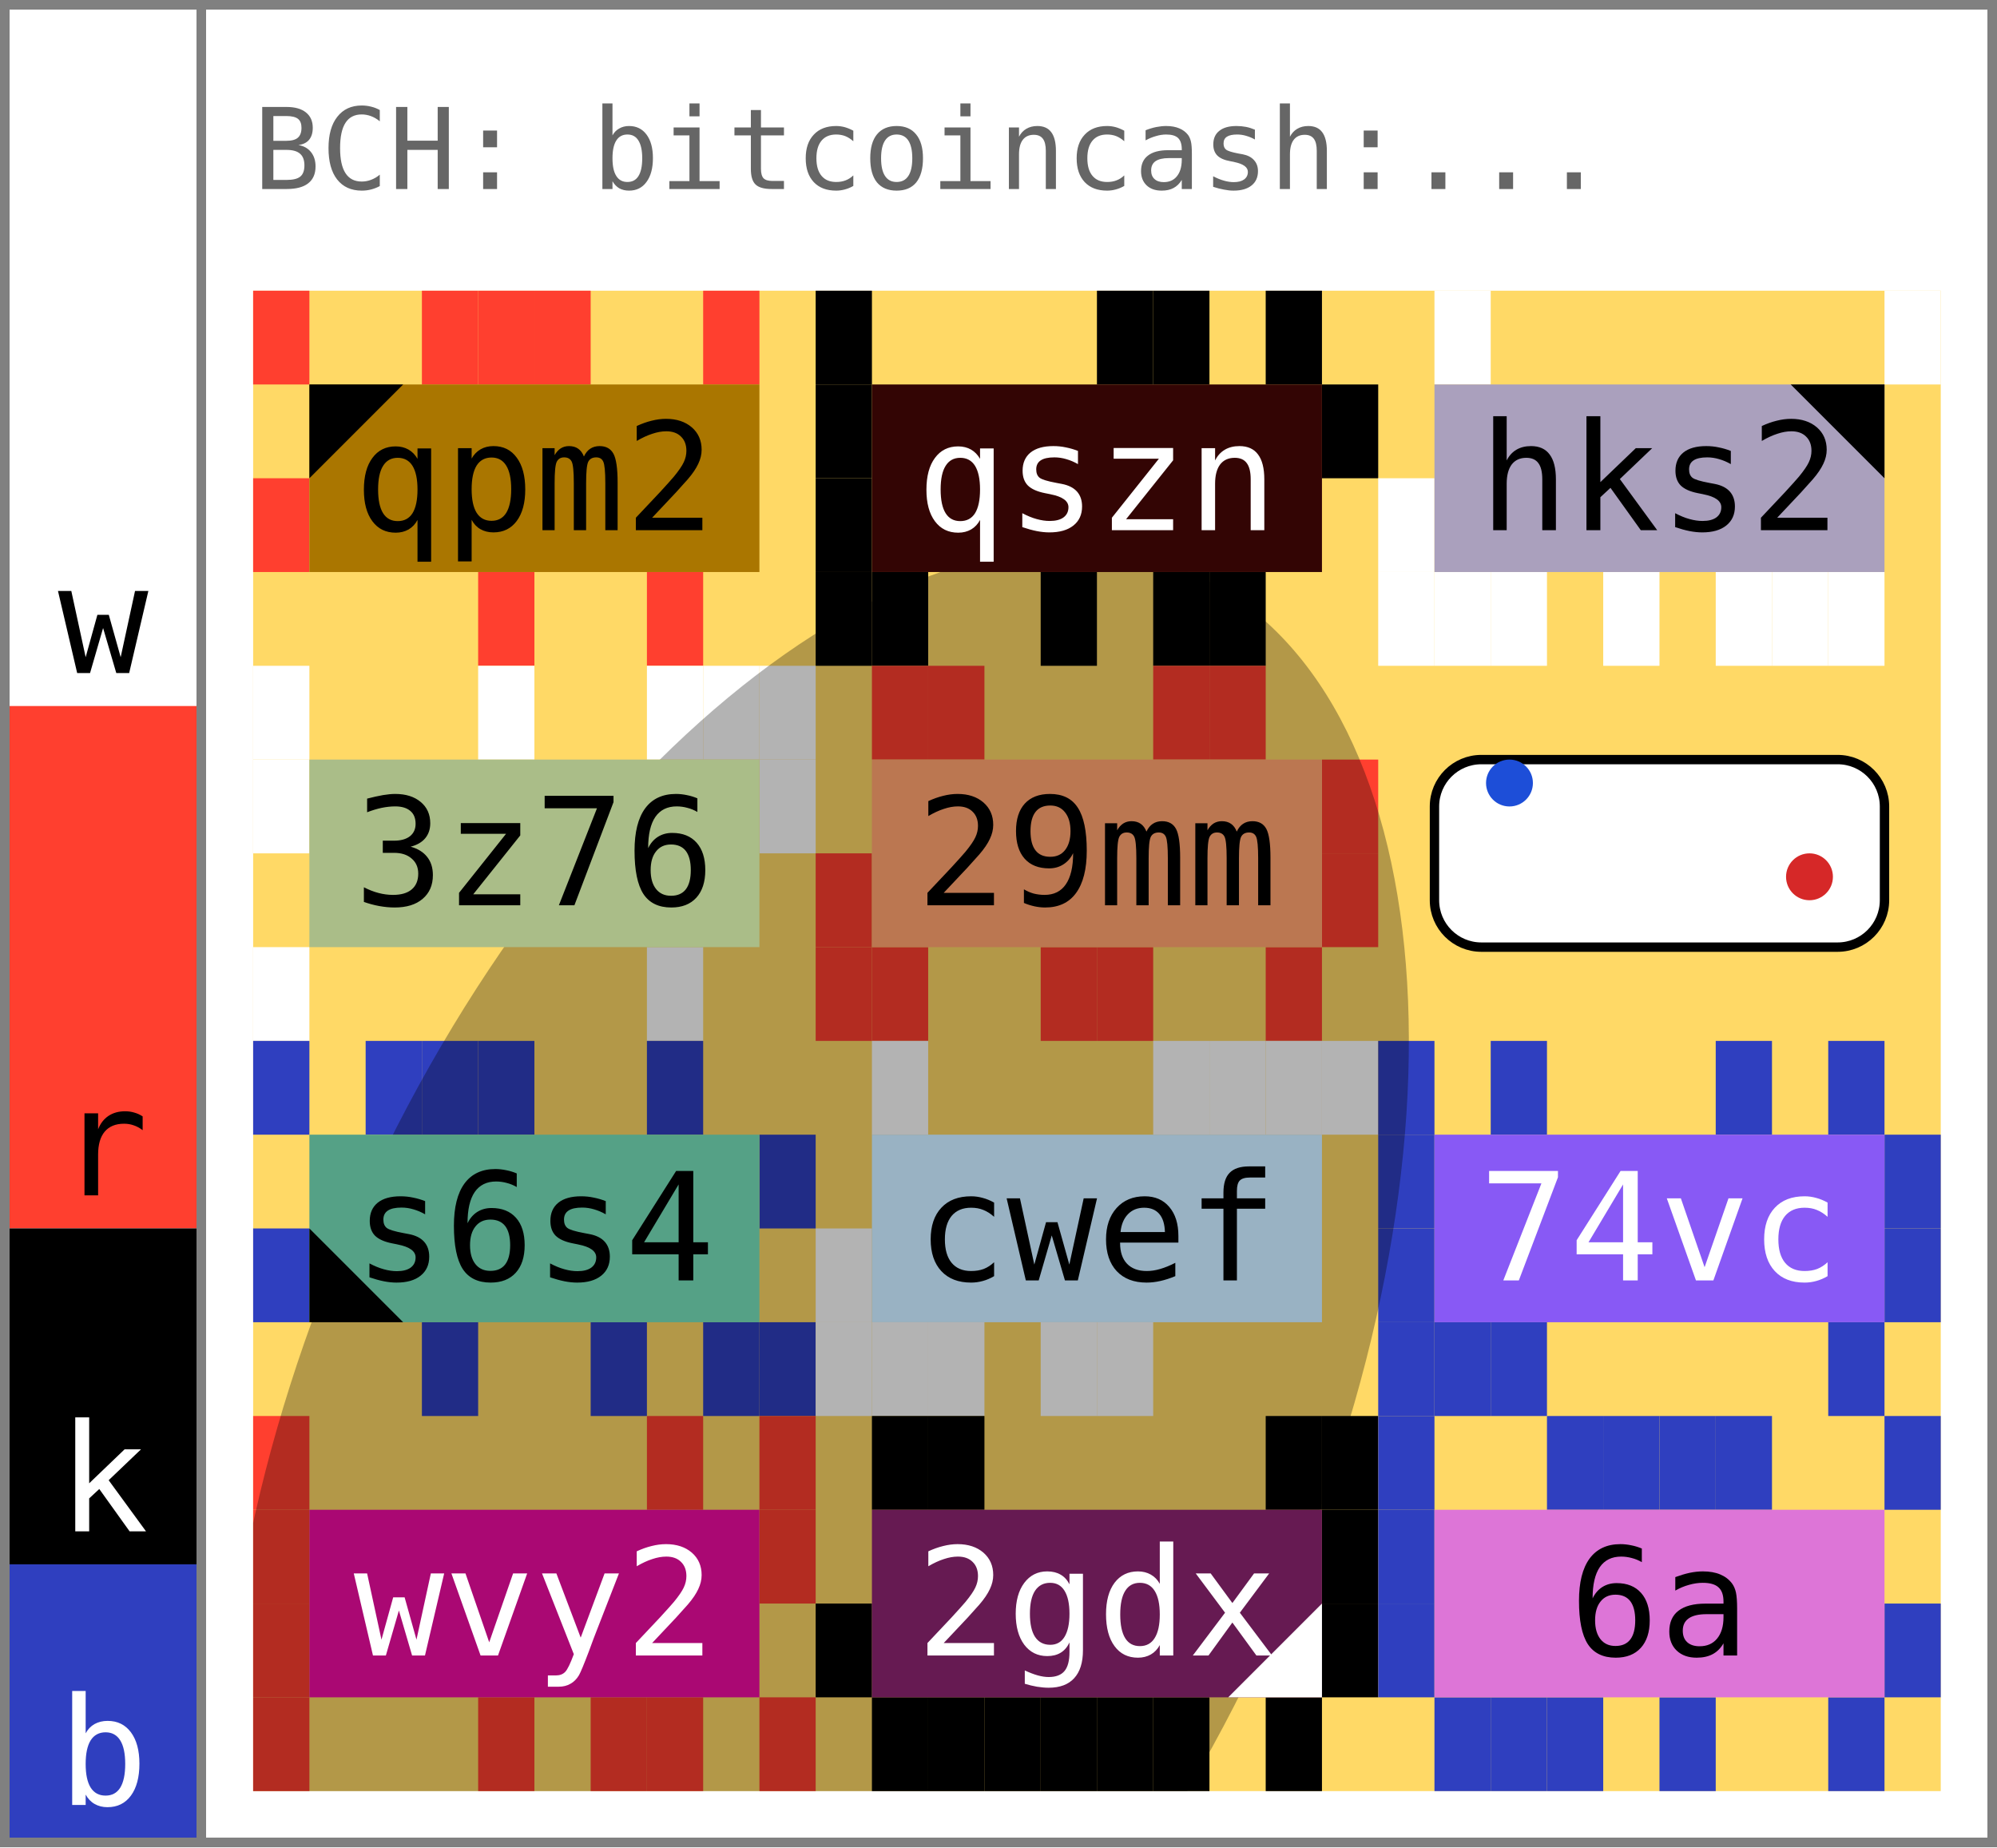
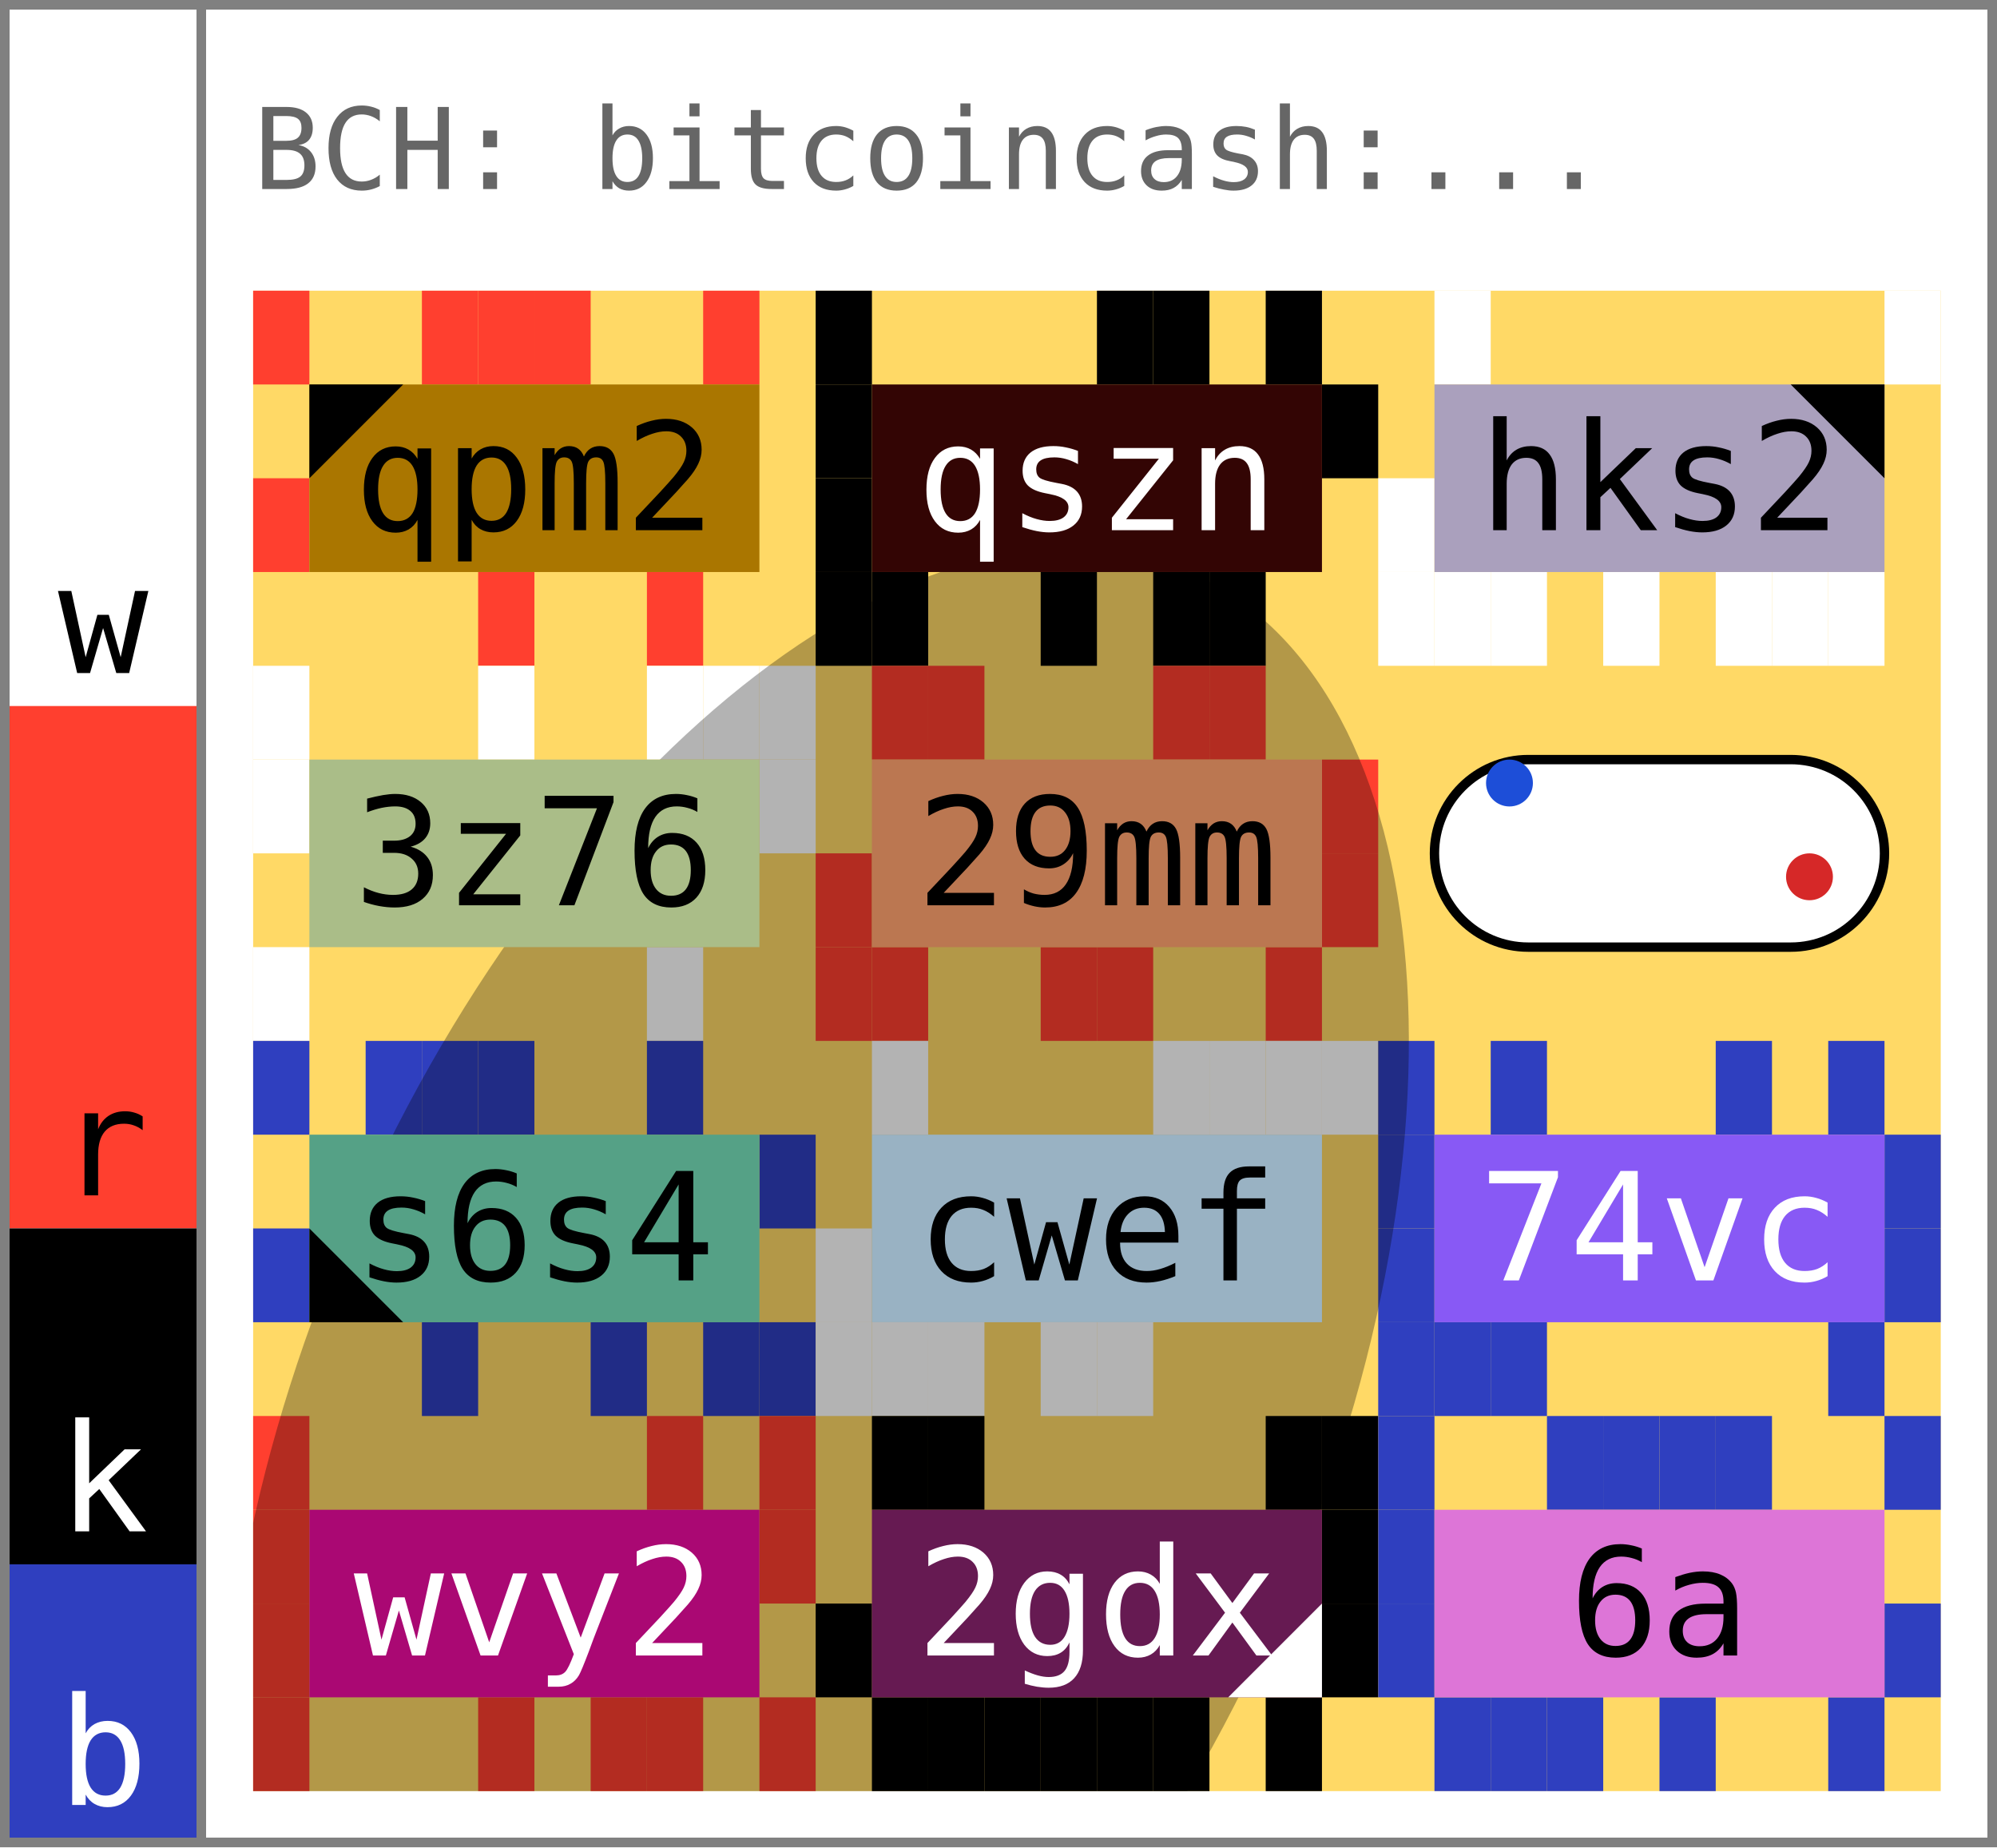
<svg xmlns="http://www.w3.org/2000/svg" width="213.0" height="197.0" viewBox="0 0 213.0 197.0" data-entviz-version="v6" data-entviz-lib="0.5.0" data-input-bytes="54" data-cols="3" data-rows="4">
  <defs>
    <clipPath id="grid-clip-424139f2c5617ae2-3x4">
      <rect x="27.0" y="31.0" width="180.0" height="160.0" />
    </clipPath>
  </defs>
  <rect x="0" y="0" width="213.0" height="197.0" fill="#ffffff" />
  <g data-channel="grid">
    <rect x="27.0" y="31.0" width="180.0" height="160.0" fill="#ffd966" />
    <g>
      <rect x="27.0" y="31.0" width="6.0" height="10.0" fill="#ff3f2f" />
      <rect x="45.0" y="31.0" width="6.0" height="10.0" fill="#ff3f2f" />
      <rect x="51.0" y="31.0" width="6.0" height="10.0" fill="#ff3f2f" />
      <rect x="57.0" y="31.0" width="6.0" height="10.0" fill="#ff3f2f" />
      <rect x="75.0" y="31.0" width="6.0" height="10.0" fill="#ff3f2f" />
      <rect x="69.0" y="61.0" width="6.0" height="10.0" fill="#ff3f2f" />
      <rect x="51.0" y="61.0" width="6.0" height="10.0" fill="#ff3f2f" />
      <rect x="27.0" y="51.0" width="6.0" height="10.0" fill="#ff3f2f" />
      <rect x="87.0" y="31.0" width="6.0" height="10.0" fill="#000000" />
      <rect x="117.0" y="31.0" width="6.0" height="10.0" fill="#000000" />
      <rect x="123.0" y="31.0" width="6.0" height="10.0" fill="#000000" />
      <rect x="135.0" y="31.0" width="6.0" height="10.0" fill="#000000" />
      <rect x="141.0" y="41.0" width="6.0" height="10.0" fill="#000000" />
      <rect x="129.0" y="61.0" width="6.0" height="10.0" fill="#000000" />
      <rect x="123.0" y="61.0" width="6.0" height="10.0" fill="#000000" />
      <rect x="111.0" y="61.0" width="6.0" height="10.0" fill="#000000" />
      <rect x="93.0" y="61.0" width="6.0" height="10.0" fill="#000000" />
      <rect x="87.0" y="61.0" width="6.0" height="10.0" fill="#000000" />
      <rect x="87.0" y="51.0" width="6.0" height="10.0" fill="#000000" />
      <rect x="87.0" y="41.0" width="6.0" height="10.0" fill="#000000" />
      <rect x="153.0" y="31.0" width="6.0" height="10.0" fill="#ffffff" />
      <rect x="201.0" y="31.0" width="6.0" height="10.0" fill="#ffffff" />
      <rect x="195.0" y="61.0" width="6.0" height="10.0" fill="#ffffff" />
      <rect x="189.0" y="61.0" width="6.0" height="10.0" fill="#ffffff" />
      <rect x="183.0" y="61.0" width="6.0" height="10.0" fill="#ffffff" />
      <rect x="171.0" y="61.0" width="6.0" height="10.0" fill="#ffffff" />
      <rect x="159.0" y="61.0" width="6.0" height="10.0" fill="#ffffff" />
      <rect x="153.0" y="61.0" width="6.0" height="10.0" fill="#ffffff" />
      <rect x="147.0" y="61.0" width="6.0" height="10.0" fill="#ffffff" />
      <rect x="147.0" y="51.0" width="6.0" height="10.0" fill="#ffffff" />
      <rect x="27.0" y="71.0" width="6.0" height="10.0" fill="#ffffff" />
      <rect x="51.0" y="71.0" width="6.0" height="10.0" fill="#ffffff" />
      <rect x="69.0" y="71.0" width="6.0" height="10.0" fill="#ffffff" />
      <rect x="75.0" y="71.0" width="6.0" height="10.0" fill="#ffffff" />
      <rect x="81.0" y="71.0" width="6.0" height="10.0" fill="#ffffff" />
      <rect x="81.0" y="81.0" width="6.0" height="10.0" fill="#ffffff" />
      <rect x="69.0" y="101.0" width="6.0" height="10.0" fill="#ffffff" />
      <rect x="27.0" y="101.0" width="6.0" height="10.0" fill="#ffffff" />
      <rect x="27.0" y="81.0" width="6.0" height="10.0" fill="#ffffff" />
      <rect x="93.0" y="71.0" width="6.0" height="10.0" fill="#ff3f2f" />
      <rect x="99.0" y="71.0" width="6.0" height="10.0" fill="#ff3f2f" />
      <rect x="123.0" y="71.0" width="6.0" height="10.0" fill="#ff3f2f" />
      <rect x="129.0" y="71.0" width="6.0" height="10.0" fill="#ff3f2f" />
      <rect x="141.0" y="81.0" width="6.0" height="10.0" fill="#ff3f2f" />
      <rect x="141.0" y="91.0" width="6.0" height="10.0" fill="#ff3f2f" />
      <rect x="135.0" y="101.0" width="6.0" height="10.0" fill="#ff3f2f" />
      <rect x="117.0" y="101.0" width="6.0" height="10.0" fill="#ff3f2f" />
      <rect x="111.0" y="101.0" width="6.0" height="10.0" fill="#ff3f2f" />
      <rect x="93.0" y="101.0" width="6.0" height="10.0" fill="#ff3f2f" />
      <rect x="87.0" y="101.0" width="6.0" height="10.0" fill="#ff3f2f" />
      <rect x="87.0" y="91.0" width="6.0" height="10.0" fill="#ff3f2f" />
      <rect x="27.0" y="111.0" width="6.0" height="10.0" fill="#2f3fbf" />
      <rect x="39.0" y="111.0" width="6.0" height="10.0" fill="#2f3fbf" />
      <rect x="45.0" y="111.0" width="6.0" height="10.0" fill="#2f3fbf" />
      <rect x="51.0" y="111.0" width="6.0" height="10.0" fill="#2f3fbf" />
      <rect x="69.0" y="111.0" width="6.0" height="10.0" fill="#2f3fbf" />
      <rect x="81.0" y="121.0" width="6.0" height="10.0" fill="#2f3fbf" />
      <rect x="81.0" y="141.0" width="6.0" height="10.0" fill="#2f3fbf" />
      <rect x="75.0" y="141.0" width="6.0" height="10.0" fill="#2f3fbf" />
      <rect x="63.0" y="141.0" width="6.0" height="10.0" fill="#2f3fbf" />
      <rect x="45.0" y="141.0" width="6.0" height="10.0" fill="#2f3fbf" />
      <rect x="27.0" y="131.0" width="6.0" height="10.0" fill="#2f3fbf" />
      <rect x="93.0" y="111.0" width="6.0" height="10.0" fill="#ffffff" />
      <rect x="123.0" y="111.0" width="6.0" height="10.0" fill="#ffffff" />
      <rect x="129.0" y="111.0" width="6.0" height="10.0" fill="#ffffff" />
      <rect x="135.0" y="111.0" width="6.0" height="10.0" fill="#ffffff" />
      <rect x="141.0" y="111.0" width="6.0" height="10.0" fill="#ffffff" />
      <rect x="117.0" y="141.0" width="6.0" height="10.0" fill="#ffffff" />
      <rect x="111.0" y="141.0" width="6.0" height="10.0" fill="#ffffff" />
      <rect x="99.0" y="141.0" width="6.0" height="10.0" fill="#ffffff" />
      <rect x="93.0" y="141.0" width="6.0" height="10.0" fill="#ffffff" />
      <rect x="87.0" y="141.0" width="6.0" height="10.0" fill="#ffffff" />
      <rect x="87.0" y="131.0" width="6.0" height="10.0" fill="#ffffff" />
      <rect x="147.0" y="111.0" width="6.0" height="10.0" fill="#2f3fbf" />
      <rect x="159.0" y="111.0" width="6.0" height="10.0" fill="#2f3fbf" />
      <rect x="183.0" y="111.0" width="6.0" height="10.0" fill="#2f3fbf" />
      <rect x="195.0" y="111.0" width="6.0" height="10.0" fill="#2f3fbf" />
      <rect x="201.0" y="121.0" width="6.0" height="10.0" fill="#2f3fbf" />
      <rect x="201.0" y="131.0" width="6.0" height="10.0" fill="#2f3fbf" />
      <rect x="195.0" y="141.0" width="6.0" height="10.0" fill="#2f3fbf" />
      <rect x="159.0" y="141.0" width="6.0" height="10.0" fill="#2f3fbf" />
      <rect x="153.0" y="141.0" width="6.0" height="10.0" fill="#2f3fbf" />
      <rect x="147.0" y="141.0" width="6.0" height="10.0" fill="#2f3fbf" />
      <rect x="147.0" y="131.0" width="6.0" height="10.0" fill="#2f3fbf" />
      <rect x="147.0" y="121.0" width="6.0" height="10.0" fill="#2f3fbf" />
      <rect x="27.0" y="151.0" width="6.0" height="10.0" fill="#ff3f2f" />
      <rect x="69.0" y="151.0" width="6.0" height="10.0" fill="#ff3f2f" />
      <rect x="81.0" y="151.0" width="6.0" height="10.0" fill="#ff3f2f" />
      <rect x="81.0" y="161.0" width="6.0" height="10.0" fill="#ff3f2f" />
      <rect x="81.0" y="181.0" width="6.0" height="10.0" fill="#ff3f2f" />
      <rect x="69.0" y="181.0" width="6.0" height="10.0" fill="#ff3f2f" />
      <rect x="63.0" y="181.0" width="6.0" height="10.0" fill="#ff3f2f" />
      <rect x="51.0" y="181.0" width="6.0" height="10.0" fill="#ff3f2f" />
      <rect x="27.0" y="181.0" width="6.0" height="10.0" fill="#ff3f2f" />
      <rect x="27.0" y="171.0" width="6.0" height="10.0" fill="#ff3f2f" />
      <rect x="27.0" y="161.0" width="6.0" height="10.0" fill="#ff3f2f" />
      <rect x="93.0" y="151.0" width="6.0" height="10.0" fill="#000000" />
      <rect x="99.0" y="151.0" width="6.0" height="10.0" fill="#000000" />
      <rect x="135.0" y="151.0" width="6.0" height="10.0" fill="#000000" />
      <rect x="141.0" y="151.0" width="6.0" height="10.0" fill="#000000" />
      <rect x="141.0" y="161.0" width="6.0" height="10.0" fill="#000000" />
      <rect x="141.0" y="171.0" width="6.0" height="10.0" fill="#000000" />
      <rect x="135.0" y="181.0" width="6.0" height="10.0" fill="#000000" />
      <rect x="123.0" y="181.0" width="6.0" height="10.0" fill="#000000" />
      <rect x="117.0" y="181.0" width="6.0" height="10.0" fill="#000000" />
      <rect x="111.0" y="181.0" width="6.0" height="10.0" fill="#000000" />
      <rect x="105.0" y="181.0" width="6.0" height="10.0" fill="#000000" />
      <rect x="99.0" y="181.0" width="6.0" height="10.0" fill="#000000" />
      <rect x="93.0" y="181.0" width="6.0" height="10.0" fill="#000000" />
      <rect x="87.0" y="171.0" width="6.0" height="10.0" fill="#000000" />
      <rect x="147.0" y="151.0" width="6.0" height="10.0" fill="#2f3fbf" />
      <rect x="165.0" y="151.0" width="6.0" height="10.0" fill="#2f3fbf" />
      <rect x="171.0" y="151.0" width="6.0" height="10.0" fill="#2f3fbf" />
      <rect x="177.0" y="151.0" width="6.0" height="10.0" fill="#2f3fbf" />
      <rect x="183.0" y="151.0" width="6.0" height="10.0" fill="#2f3fbf" />
      <rect x="201.0" y="151.0" width="6.0" height="10.0" fill="#2f3fbf" />
      <rect x="201.0" y="171.0" width="6.0" height="10.0" fill="#2f3fbf" />
      <rect x="195.0" y="181.0" width="6.0" height="10.0" fill="#2f3fbf" />
      <rect x="177.0" y="181.0" width="6.0" height="10.0" fill="#2f3fbf" />
      <rect x="165.0" y="181.0" width="6.0" height="10.0" fill="#2f3fbf" />
      <rect x="159.0" y="181.0" width="6.0" height="10.0" fill="#2f3fbf" />
      <rect x="153.0" y="181.0" width="6.0" height="10.0" fill="#2f3fbf" />
      <rect x="147.0" y="171.0" width="6.0" height="10.0" fill="#2f3fbf" />
      <rect x="147.0" y="161.0" width="6.0" height="10.0" fill="#2f3fbf" />
    </g>
    <g clip-path="url(#grid-clip-424139f2c5617ae2-3x4)" data-channel="ellipse" data-ellipse-anchor-x="87.0" data-ellipse-anchor-y="151.0" data-ellipse-rx="53.62697828518776" data-ellipse-ry="98.4292639411674" data-ellipse-rotation-deg="24.0">
      <ellipse cx="87.0" cy="151.0" rx="53.627" ry="98.429" transform="rotate(24.0 87.0 151.0)" fill="#000000" fill-opacity="0.3" />
    </g>
    <g>
      <g data-channel="cell" data-cell-index="0" data-cell-row="0" data-cell-col="0" data-cell-quartile="1">
        <rect x="33.0" y="41.0" width="48.0" height="20.0" fill="#aa7600" />
        <text x="57.0" y="51.0" fill="#000000" style="font-family: &quot;JetBrains Mono&quot;, &quot;Menlo&quot;, &quot;Consolas&quot;, &quot;DejaVu Sans Mono&quot;, &quot;Liberation Mono&quot;, &quot;Roboto Mono&quot;, &quot;Noto Sans Mono&quot;, monospace; font-size: 16.0px;" text-anchor="middle" dominant-baseline="central">qpm2</text>
        <polygon points="33.0,41.0 43.0,41.0 33.0,51.0" fill="#000000" />
      </g>
      <g data-channel="cell" data-cell-index="1" data-cell-row="0" data-cell-col="1">
        <rect x="93.0" y="41.0" width="48.0" height="20.0" fill="#330504" />
        <text x="117.0" y="51.0" fill="#ffffff" style="font-family: &quot;JetBrains Mono&quot;, &quot;Menlo&quot;, &quot;Consolas&quot;, &quot;DejaVu Sans Mono&quot;, &quot;Liberation Mono&quot;, &quot;Roboto Mono&quot;, &quot;Noto Sans Mono&quot;, monospace; font-size: 16.0px;" text-anchor="middle" dominant-baseline="central">qszn</text>
      </g>
      <g data-channel="cell" data-cell-index="2" data-cell-row="0" data-cell-col="2" data-cell-quartile="2">
        <rect x="153.0" y="41.0" width="48.0" height="20.0" fill="#aaa0bd" />
        <text x="177.0" y="51.0" fill="#000000" style="font-family: &quot;JetBrains Mono&quot;, &quot;Menlo&quot;, &quot;Consolas&quot;, &quot;DejaVu Sans Mono&quot;, &quot;Liberation Mono&quot;, &quot;Roboto Mono&quot;, &quot;Noto Sans Mono&quot;, monospace; font-size: 16.0px;" text-anchor="middle" dominant-baseline="central">hks2</text>
        <polygon points="201.0,41.0 191.0,41.0 201.0,51.0" fill="#000000" />
      </g>
      <g data-channel="cell" data-cell-index="3" data-cell-row="1" data-cell-col="0">
        <rect x="33.0" y="81.0" width="48.0" height="20.0" fill="#aabd88" />
        <text x="57.0" y="91.0" fill="#000000" style="font-family: &quot;JetBrains Mono&quot;, &quot;Menlo&quot;, &quot;Consolas&quot;, &quot;DejaVu Sans Mono&quot;, &quot;Liberation Mono&quot;, &quot;Roboto Mono&quot;, &quot;Noto Sans Mono&quot;, monospace; font-size: 16.0px;" text-anchor="middle" dominant-baseline="central">3z76</text>
      </g>
      <g data-channel="cell" data-cell-index="4" data-cell-row="1" data-cell-col="1">
        <rect x="93.0" y="81.0" width="48.0" height="20.0" fill="#bb7751" />
        <text x="117.0" y="91.0" fill="#000000" style="font-family: &quot;JetBrains Mono&quot;, &quot;Menlo&quot;, &quot;Consolas&quot;, &quot;DejaVu Sans Mono&quot;, &quot;Liberation Mono&quot;, &quot;Roboto Mono&quot;, &quot;Noto Sans Mono&quot;, monospace; font-size: 16.0px;" text-anchor="middle" dominant-baseline="central">29mm</text>
      </g>
      <g data-channel="cell" data-cell-index="5" data-cell-row="1" data-cell-col="2" data-cell-blank="true" data-cell-blank-map="true">
-         <rect x="153.0" y="81.0" width="48.0" height="20.0" rx="5.0" ry="5.0" fill="#ffffff" stroke="#000000" stroke-width="1" />
+         <rect x="153.0" y="81.0" width="48.0" height="20.0" rx="10.0" ry="10.0" fill="#ffffff" stroke="#000000" stroke-width="1" />
        <circle cx="193.0" cy="93.5" r="2.5" fill="#d62828" data-blank-map-max="true" />
        <circle cx="161.0" cy="83.5" r="2.5" fill="#1d4ed8" data-blank-map-min="true" />
      </g>
      <g data-channel="cell" data-cell-index="6" data-cell-row="2" data-cell-col="0" data-cell-quartile="4">
        <rect x="33.0" y="121.0" width="48.0" height="20.0" fill="#55a186" />
        <text x="57.0" y="131.0" fill="#000000" style="font-family: &quot;JetBrains Mono&quot;, &quot;Menlo&quot;, &quot;Consolas&quot;, &quot;DejaVu Sans Mono&quot;, &quot;Liberation Mono&quot;, &quot;Roboto Mono&quot;, &quot;Noto Sans Mono&quot;, monospace; font-size: 16.0px;" text-anchor="middle" dominant-baseline="central">s6s4</text>
        <polygon points="33.0,141.0 33.0,131.0 43.0,141.0" fill="#000000" />
      </g>
      <g data-channel="cell" data-cell-index="7" data-cell-row="2" data-cell-col="1">
        <rect x="93.0" y="121.0" width="48.0" height="20.0" fill="#99b2c3" />
        <text x="117.0" y="131.0" fill="#000000" style="font-family: &quot;JetBrains Mono&quot;, &quot;Menlo&quot;, &quot;Consolas&quot;, &quot;DejaVu Sans Mono&quot;, &quot;Liberation Mono&quot;, &quot;Roboto Mono&quot;, &quot;Noto Sans Mono&quot;, monospace; font-size: 16.0px;" text-anchor="middle" dominant-baseline="central">cwef</text>
      </g>
      <g data-channel="cell" data-cell-index="8" data-cell-row="2" data-cell-col="2">
        <rect x="153.0" y="121.0" width="48.0" height="20.0" fill="#8859f5" />
        <text x="177.0" y="131.0" fill="#ffffff" style="font-family: &quot;JetBrains Mono&quot;, &quot;Menlo&quot;, &quot;Consolas&quot;, &quot;DejaVu Sans Mono&quot;, &quot;Liberation Mono&quot;, &quot;Roboto Mono&quot;, &quot;Noto Sans Mono&quot;, monospace; font-size: 16.0px;" text-anchor="middle" dominant-baseline="central">74vc</text>
      </g>
      <g data-channel="cell" data-cell-index="9" data-cell-row="3" data-cell-col="0">
        <rect x="33.0" y="161.0" width="48.0" height="20.0" fill="#aa0873" />
        <text x="57.0" y="171.0" fill="#ffffff" style="font-family: &quot;JetBrains Mono&quot;, &quot;Menlo&quot;, &quot;Consolas&quot;, &quot;DejaVu Sans Mono&quot;, &quot;Liberation Mono&quot;, &quot;Roboto Mono&quot;, &quot;Noto Sans Mono&quot;, monospace; font-size: 16.0px;" text-anchor="middle" dominant-baseline="central">wvy2</text>
      </g>
      <g data-channel="cell" data-cell-index="10" data-cell-row="3" data-cell-col="1" data-cell-quartile="3">
        <rect x="93.0" y="161.0" width="48.0" height="20.0" fill="#661a52" />
        <text x="117.0" y="171.0" fill="#ffffff" style="font-family: &quot;JetBrains Mono&quot;, &quot;Menlo&quot;, &quot;Consolas&quot;, &quot;DejaVu Sans Mono&quot;, &quot;Liberation Mono&quot;, &quot;Roboto Mono&quot;, &quot;Noto Sans Mono&quot;, monospace; font-size: 16.0px;" text-anchor="middle" dominant-baseline="central">2gdx</text>
        <polygon points="141.0,181.0 141.0,171.0 131.0,181.0" fill="#ffffff" />
      </g>
      <g data-channel="cell" data-cell-index="11" data-cell-row="3" data-cell-col="2">
        <rect x="153.0" y="161.0" width="48.0" height="20.0" fill="#dd75d7" />
        <text x="177.0" y="171.0" fill="#000000" style="font-family: &quot;JetBrains Mono&quot;, &quot;Menlo&quot;, &quot;Consolas&quot;, &quot;DejaVu Sans Mono&quot;, &quot;Liberation Mono&quot;, &quot;Roboto Mono&quot;, &quot;Noto Sans Mono&quot;, monospace; font-size: 16.0px;" text-anchor="middle" dominant-baseline="central">6a</text>
      </g>
    </g>
  </g>
  <g data-channel="color-bar">
    <g data-color-bar-rank="0" data-color-bar-band="W">
      <rect x="1" y="1" width="20.0" height="74.289" fill="#ffffff" />
      <text x="11.0" y="71.769" fill="#000000" style="font-family: &quot;JetBrains Mono&quot;, &quot;Menlo&quot;, &quot;Consolas&quot;, &quot;DejaVu Sans Mono&quot;, &quot;Liberation Mono&quot;, &quot;Roboto Mono&quot;, &quot;Noto Sans Mono&quot;, monospace; font-size: 16.0px;" text-anchor="middle" data-color-bar-letter="true">w</text>
    </g>
    <g data-color-bar-rank="1" data-color-bar-band="R">
      <rect x="1" y="75.289" width="20.0" height="55.705" fill="#ff3f2f" />
      <text x="11.0" y="127.474" fill="#000000" style="font-family: &quot;JetBrains Mono&quot;, &quot;Menlo&quot;, &quot;Consolas&quot;, &quot;DejaVu Sans Mono&quot;, &quot;Liberation Mono&quot;, &quot;Roboto Mono&quot;, &quot;Noto Sans Mono&quot;, monospace; font-size: 16.0px;" text-anchor="middle" data-color-bar-letter="true">r</text>
    </g>
    <g data-color-bar-rank="2" data-color-bar-band="K">
      <rect x="1" y="130.994" width="20.0" height="35.826" fill="#000000" />
      <text x="11.0" y="163.3" fill="#ffffff" style="font-family: &quot;JetBrains Mono&quot;, &quot;Menlo&quot;, &quot;Consolas&quot;, &quot;DejaVu Sans Mono&quot;, &quot;Liberation Mono&quot;, &quot;Roboto Mono&quot;, &quot;Noto Sans Mono&quot;, monospace; font-size: 16.0px;" text-anchor="middle" data-color-bar-letter="true">k</text>
    </g>
    <g data-color-bar-rank="3" data-color-bar-band="B">
      <rect x="1" y="166.82" width="20.0" height="29.18" fill="#2f3fbf" />
      <text x="11.0" y="192.48" fill="#ffffff" style="font-family: &quot;JetBrains Mono&quot;, &quot;Menlo&quot;, &quot;Consolas&quot;, &quot;DejaVu Sans Mono&quot;, &quot;Liberation Mono&quot;, &quot;Roboto Mono&quot;, &quot;Noto Sans Mono&quot;, monospace; font-size: 16.0px;" text-anchor="middle" data-color-bar-letter="true">b</text>
    </g>
  </g>
  <g data-channel="label-top">
    <text x="27.0" y="16.0" fill="#666666" style="font-family: &quot;JetBrains Mono&quot;, &quot;Menlo&quot;, &quot;Consolas&quot;, &quot;DejaVu Sans Mono&quot;, &quot;Liberation Mono&quot;, &quot;Roboto Mono&quot;, &quot;Noto Sans Mono&quot;, monospace; font-size: 12.0px;" dominant-baseline="central">BCH: bitcoincash:...</text>
  </g>
  <line x1="0" y1="0.5" x2="213.0" y2="0.5" stroke="#808080" stroke-width="1" shape-rendering="crispEdges" />
  <line x1="212.5" y1="0" x2="212.5" y2="197.0" stroke="#808080" stroke-width="1" shape-rendering="crispEdges" />
  <line x1="0" y1="196.5" x2="213.0" y2="196.5" stroke="#808080" stroke-width="1" shape-rendering="crispEdges" />
  <line x1="0.5" y1="0" x2="0.5" y2="197.0" stroke="#808080" stroke-width="1" shape-rendering="crispEdges" />
  <line x1="21.5" y1="0" x2="21.5" y2="197.0" stroke="#808080" stroke-width="1" shape-rendering="crispEdges" />
</svg>
